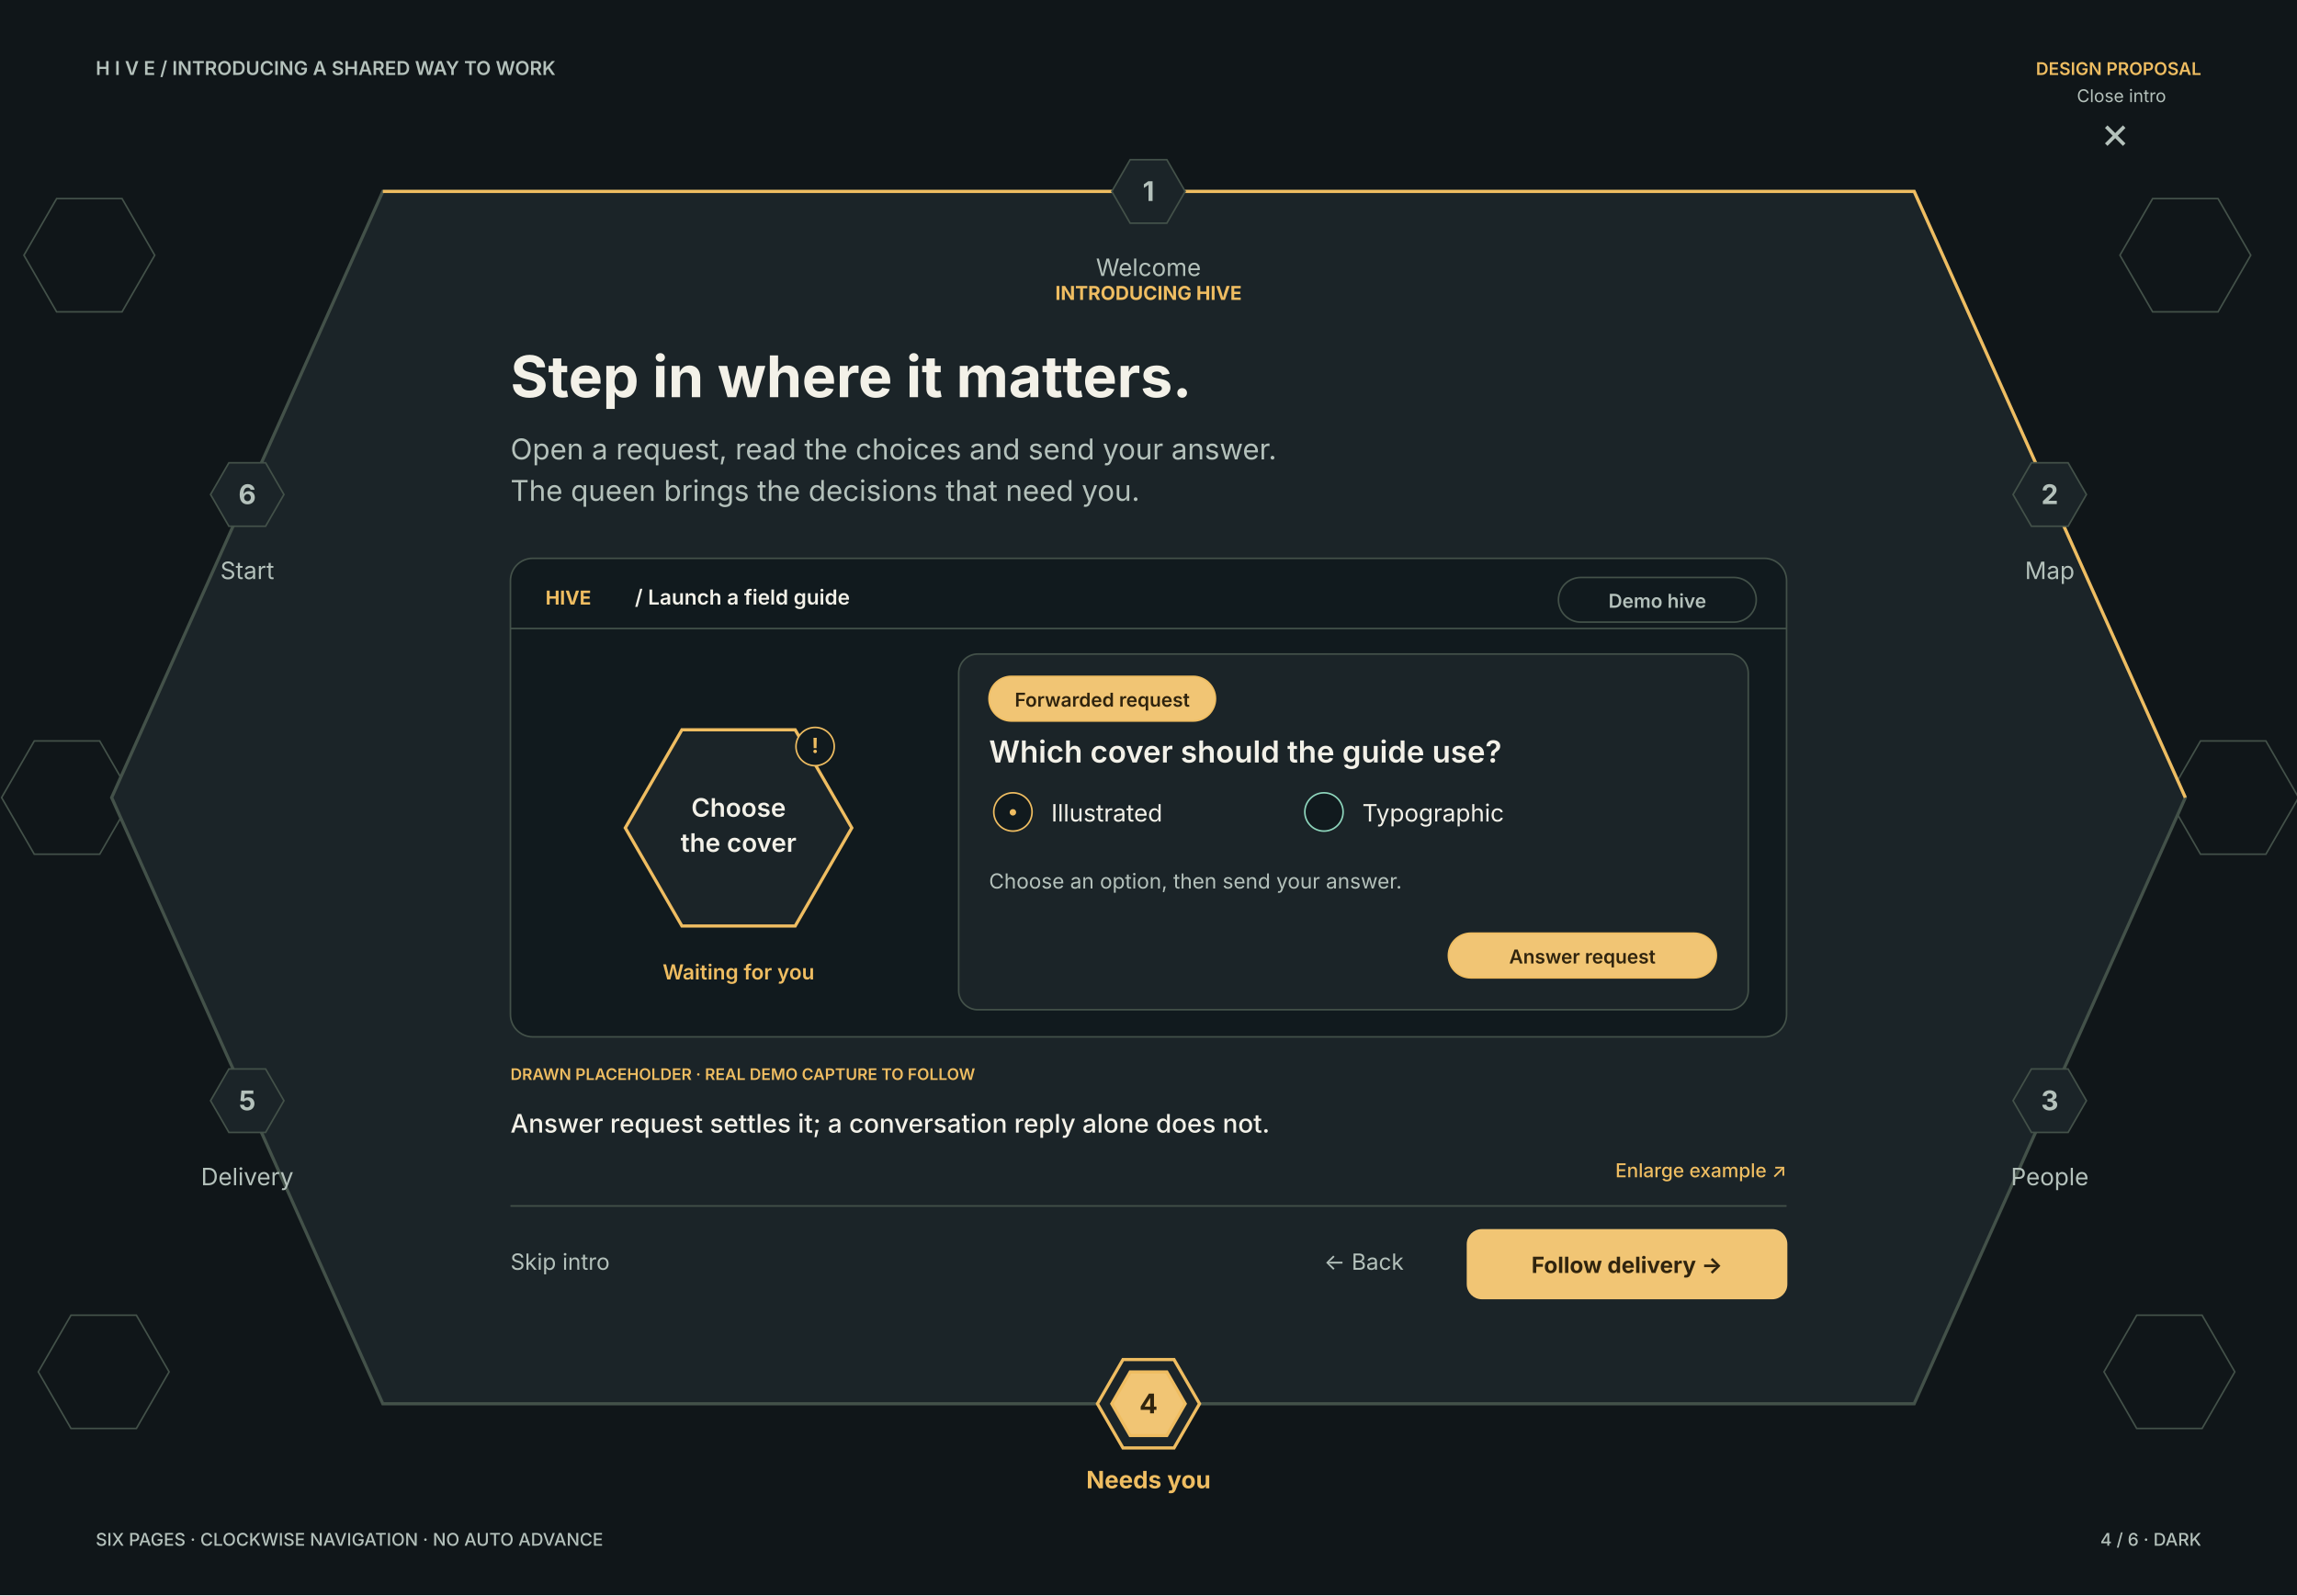
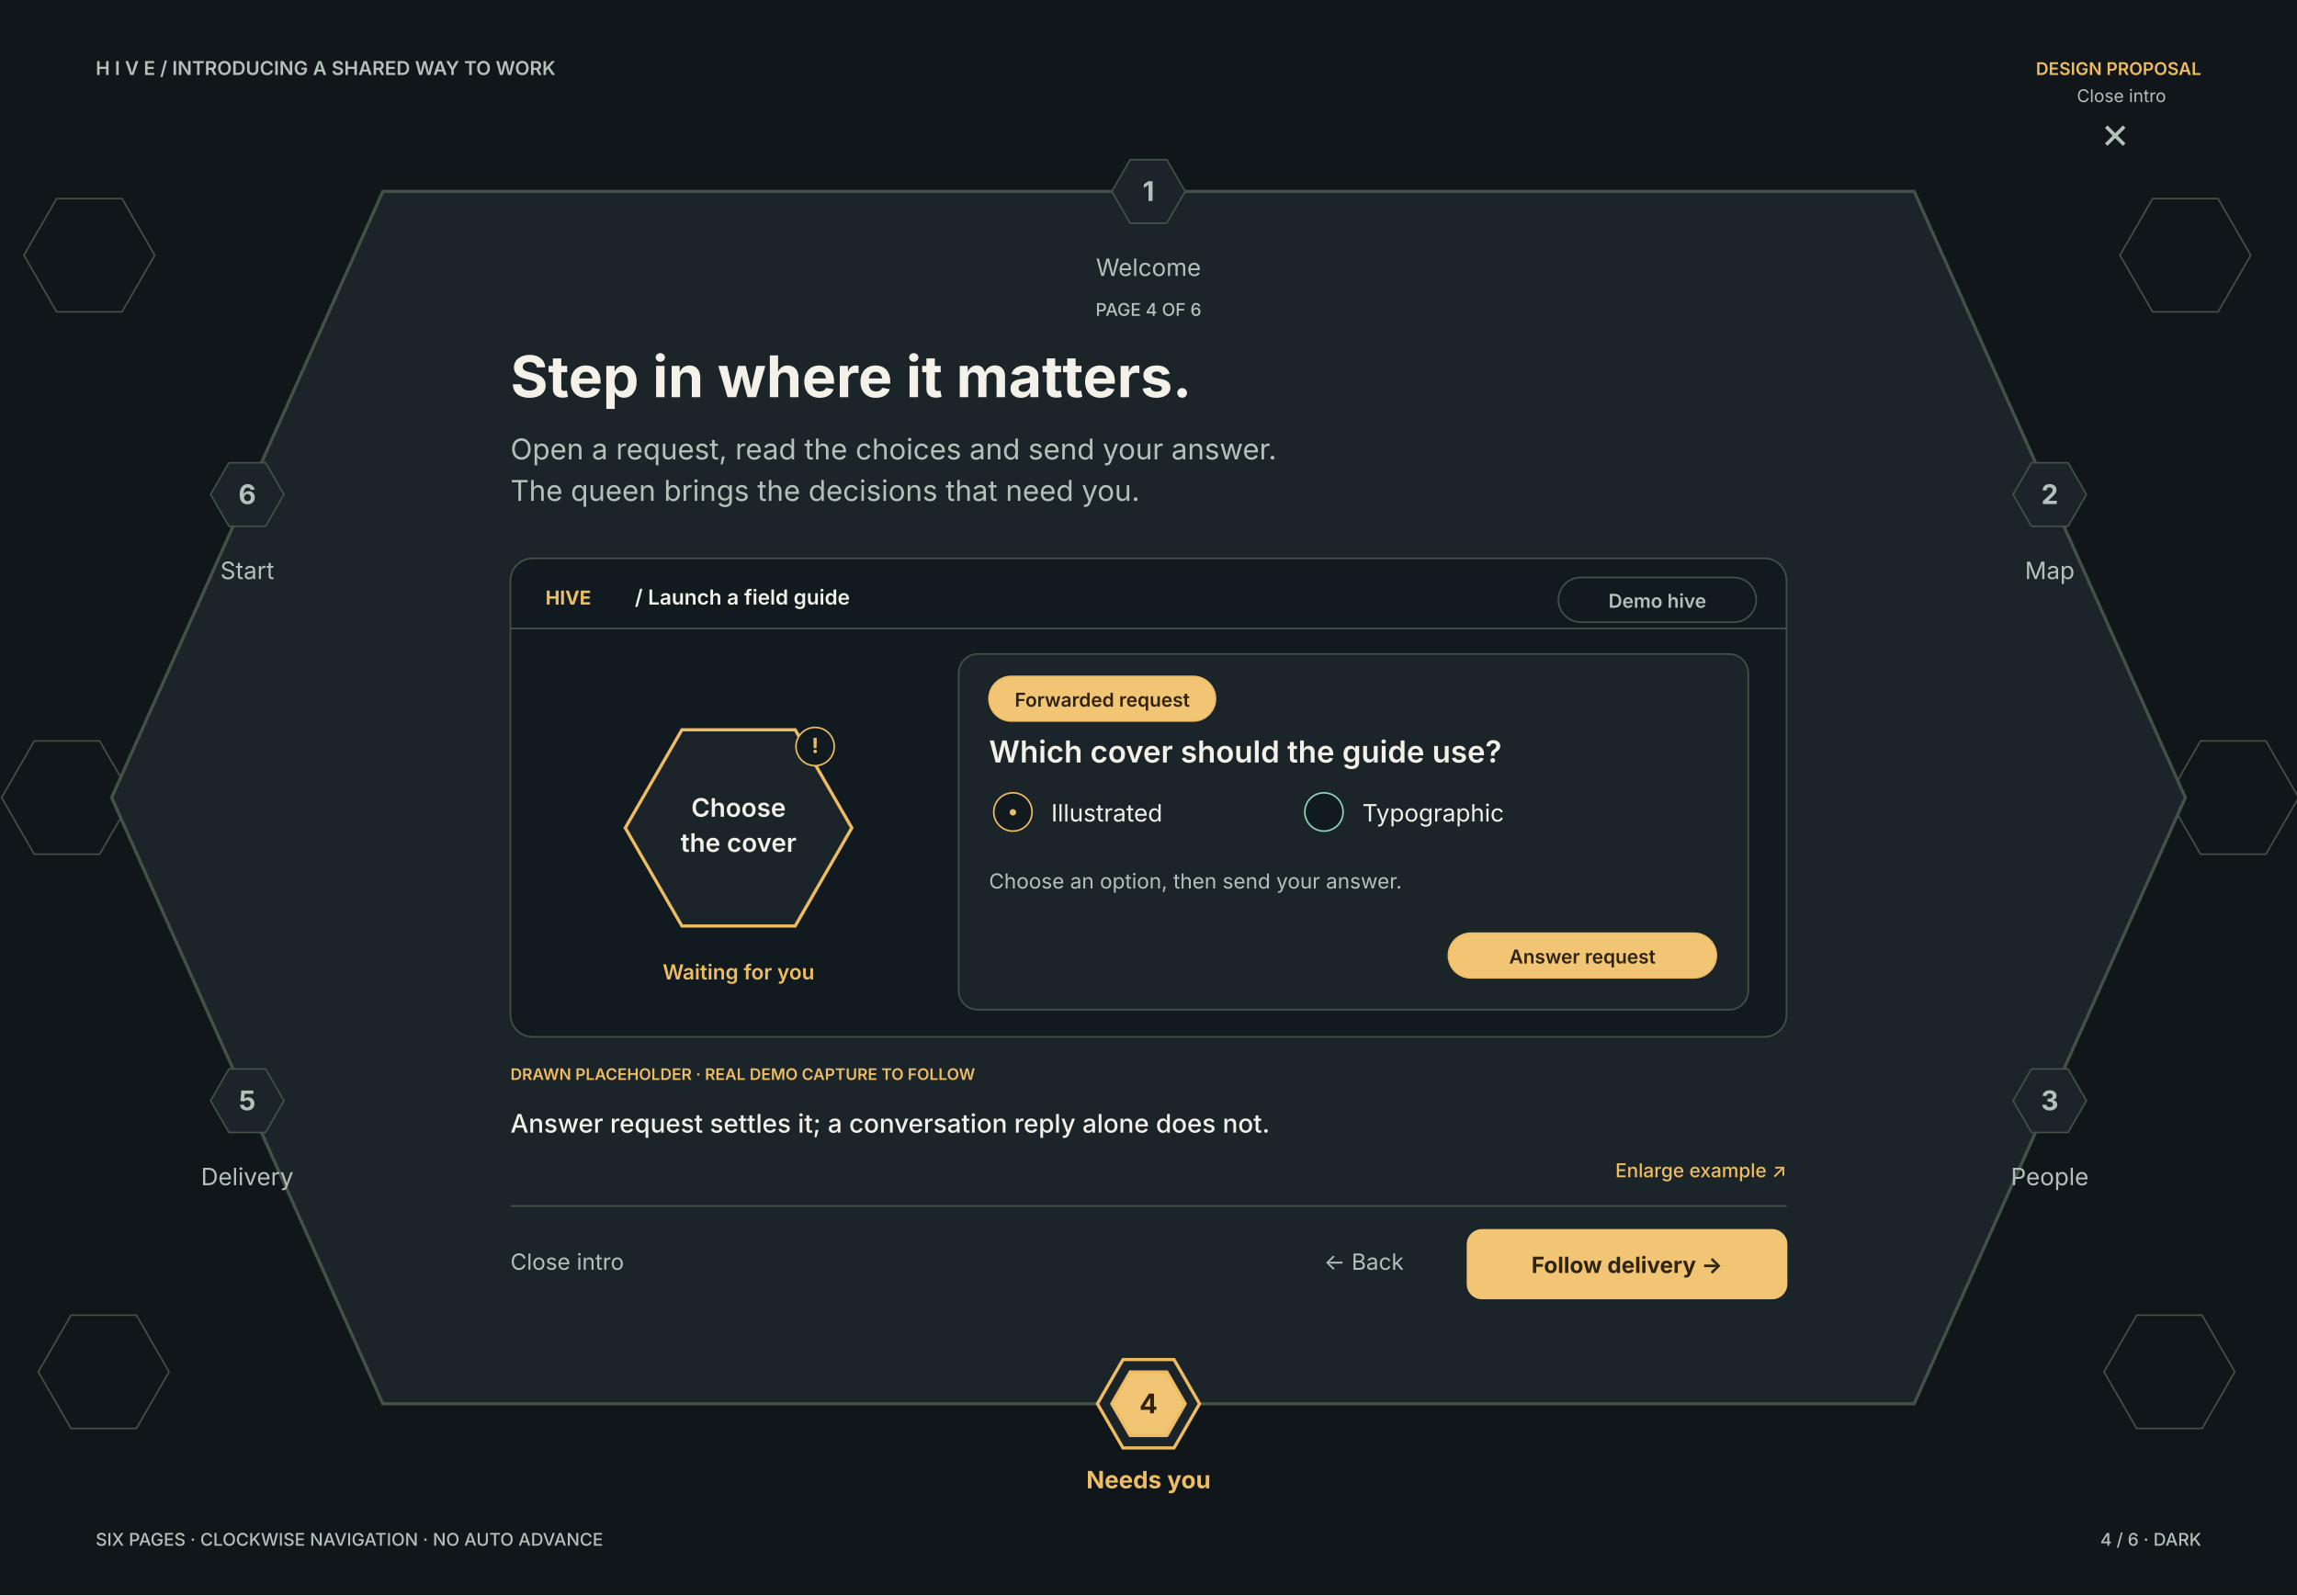
<svg xmlns="http://www.w3.org/2000/svg" width="1440" height="1000" viewBox="0 0 1440 1000" role="img" aria-labelledby="title desc">
  <rect width="1440" height="1000" fill="#101619" />
  <polygon points="97.0,160.0 76.5,195.5 35.5,195.5 15.0,160.0 35.5,124.5 76.5,124.5" fill="#101619" stroke="#435149" stroke-width="1" />
  <polygon points="1411.0,160.0 1390.5,195.5 1349.5,195.5 1329.0,160.0 1349.5,124.5 1390.5,124.5" fill="#101619" stroke="#435149" stroke-width="1" />
  <polygon points="106.0,860.0 85.5,895.5 44.5,895.5 24.0,860.0 44.5,824.5 85.5,824.5" fill="#101619" stroke="#435149" stroke-width="1" />
  <polygon points="1401.0,860.0 1380.5,895.5 1339.5,895.5 1319.0,860.0 1339.5,824.5 1380.5,824.5" fill="#101619" stroke="#435149" stroke-width="1" />
  <polygon points="83.0,500.0 62.5,535.5 21.5,535.5 1.0,500.0 21.5,464.5 62.5,464.5" fill="#101619" stroke="#435149" stroke-width="1" />
  <polygon points="1441.0,500.0 1420.5,535.5 1379.5,535.5 1359.0,500.0 1379.5,464.5 1420.5,464.5" fill="#101619" stroke="#435149" stroke-width="1" />
  <text x="60" y="47" fill="#b4c1bb" font-family="system-ui, -apple-system, sans-serif" font-size="12" font-weight="600" text-anchor="start">H I V E   /   INTRODUCING A SHARED WAY TO WORK</text>
  <text x="1380" y="47" fill="#efbd61" font-family="system-ui, -apple-system, sans-serif" font-size="11" font-weight="600" text-anchor="end">DESIGN PROPOSAL</text>
  <polygon points="240,120 1200,120 1370,500 1200,880 240,880 70,500" fill="#1b2428" stroke="#435149" stroke-width="2" />
-   <path d="M240 120 H1200 L1370 500" fill="none" stroke="#efbd61" stroke-width="2" />
-   <text x="720" y="188" fill="#efbd61" font-family="system-ui, -apple-system, sans-serif" font-size="12" font-weight="700" text-anchor="middle">INTRODUCING HIVE</text>
+   <text x="720" y="198" fill="#b4c1bb" font-family="system-ui, -apple-system, sans-serif" font-size="11" font-weight="500" text-anchor="middle">PAGE 4 OF 6</text>
  <text x="1326" y="93" fill="#b4c1bb" font-family="system-ui, -apple-system, sans-serif" font-size="28" font-weight="400" text-anchor="middle">×</text>
  <text x="1302" y="64" fill="#b4c1bb" font-family="system-ui, -apple-system, sans-serif" font-size="11" font-weight="400" text-anchor="start">Close intro</text>
  <text x="320" y="249" fill="#f3f1e8" font-family="system-ui, -apple-system, sans-serif" font-size="36" font-weight="650" text-anchor="start">Step in where it matters.</text>
  <text x="320" y="288" fill="#b4c1bb" font-family="system-ui, -apple-system, sans-serif" font-size="18" font-weight="400" text-anchor="start">Open a request, read the choices and send your answer.</text>
  <text x="320" y="314" fill="#b4c1bb" font-family="system-ui, -apple-system, sans-serif" font-size="18" font-weight="400" text-anchor="start">The queen brings the decisions that need you.</text>
  <g transform="translate(320 350) scale(1)">
    <rect x="0" y="0" width="800" height="300" rx="14" fill="#111a1e" stroke="#435149" />
    <text x="22" y="29" fill="#efbd61" font-family="system-ui, -apple-system, sans-serif" font-size="12" font-weight="700" text-anchor="start">HIVE</text>
    <text x="78" y="29" fill="#f3f1e8" font-family="system-ui, -apple-system, sans-serif" font-size="13" font-weight="600" text-anchor="start">/  Launch a field guide</text>
    <rect x="657" y="12" width="124" height="28" rx="14" fill="#111a1e" stroke="#435149" />
    <text x="719.0" y="31" fill="#b4c1bb" font-family="system-ui, -apple-system, sans-serif" font-size="12" font-weight="600" text-anchor="middle">Demo hive</text>
    <path d="M0 44 L800 44" stroke="#435149" stroke-width="1" fill="none" />
    <polygon points="214.0,169.0 178.5,230.5 107.5,230.5 72.0,169.0 107.5,107.5 178.5,107.5" fill="#1b2428" stroke="#efbd61" stroke-width="2" />
    <text x="143" y="162" fill="#f3f1e8" font-family="system-ui, -apple-system, sans-serif" font-size="16" font-weight="600" text-anchor="middle">Choose</text>
    <text x="143" y="184" fill="#f3f1e8" font-family="system-ui, -apple-system, sans-serif" font-size="16" font-weight="600" text-anchor="middle">the cover</text>
    <circle cx="191" cy="118" r="12" fill="#111a1e" stroke="#efbd61" />
    <text x="191" y="122" fill="#efbd61" font-family="system-ui, -apple-system, sans-serif" font-size="13" font-weight="700" text-anchor="middle">! </text>
    <text x="143" y="264" fill="#efbd61" font-family="system-ui, -apple-system, sans-serif" font-size="13" font-weight="600" text-anchor="middle">Waiting for you</text>
    <rect x="281" y="60" width="495" height="223" rx="12" fill="#1b2428" stroke="#435149" />
    <rect x="300" y="74" width="142" height="28" rx="14" fill="#f1c574" stroke="#efbd61" />
    <text x="371.0" y="93" fill="#30240e" font-family="system-ui, -apple-system, sans-serif" font-size="12" font-weight="600" text-anchor="middle">Forwarded request</text>
    <text x="300" y="128" fill="#f3f1e8" font-family="system-ui, -apple-system, sans-serif" font-size="19" font-weight="600" text-anchor="start">Which cover should the guide use?</text>
    <circle cx="315" cy="159" r="12" fill="#111a1e" stroke="#efbd61" />
    <text x="315" y="163" fill="#efbd61" font-family="system-ui, -apple-system, sans-serif" font-size="13" font-weight="700" text-anchor="middle">•</text>
    <text x="339" y="165" fill="#f3f1e8" font-family="system-ui, -apple-system, sans-serif" font-size="15" font-weight="400" text-anchor="start">Illustrated</text>
    <circle cx="510" cy="159" r="12" fill="#111a1e" stroke="#8dd4bb" />
    <text x="510" y="163" fill="#8dd4bb" font-family="system-ui, -apple-system, sans-serif" font-size="13" font-weight="700" text-anchor="middle" />
    <text x="534" y="165" fill="#f3f1e8" font-family="system-ui, -apple-system, sans-serif" font-size="15" font-weight="400" text-anchor="start">Typographic</text>
    <text x="300" y="207" fill="#b4c1bb" font-family="system-ui, -apple-system, sans-serif" font-size="13" font-weight="400" text-anchor="start">Choose an option, then send your answer.</text>
    <rect x="588" y="235" width="168" height="28" rx="14" fill="#f1c574" stroke="#efbd61" />
    <text x="672.0" y="254" fill="#30240e" font-family="system-ui, -apple-system, sans-serif" font-size="12" font-weight="600" text-anchor="middle">Answer request</text>
  </g>
  <text x="320" y="677" fill="#efbd61" font-family="system-ui, -apple-system, sans-serif" font-size="10" font-weight="600" text-anchor="start">DRAWN PLACEHOLDER  ·  REAL DEMO CAPTURE TO FOLLOW</text>
  <text x="320" y="710" fill="#f3f1e8" font-family="system-ui, -apple-system, sans-serif" font-size="16" font-weight="500" text-anchor="start">Answer request settles it; a conversation reply alone does not.</text>
  <text x="1120" y="738" fill="#efbd61" font-family="system-ui, -apple-system, sans-serif" font-size="12" font-weight="500" text-anchor="end">Enlarge example ↗</text>
  <path d="M320 756 L1120 756" stroke="#435149" stroke-width="1" fill="none" />
-   <text x="320" y="796" fill="#b4c1bb" font-family="system-ui, -apple-system, sans-serif" font-size="14" font-weight="400" text-anchor="start">Skip intro</text>
+   <text x="320" y="796" fill="#b4c1bb" font-family="system-ui, -apple-system, sans-serif" font-size="14" font-weight="400" text-anchor="start">Close intro</text>
  <text x="830" y="796" fill="#b4c1bb" font-family="system-ui, -apple-system, sans-serif" font-size="14" font-weight="400" text-anchor="start">← Back</text>
  <rect x="920" y="771" width="200" height="43" rx="9" fill="#f1c574" stroke="#f1c574" />
  <text x="1020" y="798" fill="#30240e" font-family="system-ui, -apple-system, sans-serif" font-size="14" font-weight="650" text-anchor="middle">Follow delivery →</text>
  <polygon points="743.0,120.0 731.5,139.9 708.5,139.9 697.0,120.0 708.5,100.1 731.5,100.1" fill="#1b2428" stroke="#435149" stroke-width="1" />
  <text x="720" y="126" fill="#b4c1bb" font-family="system-ui, -apple-system, sans-serif" font-size="17" font-weight="700" text-anchor="middle">1</text>
  <text x="720" y="173" fill="#b4c1bb" font-family="system-ui, -apple-system, sans-serif" font-size="15" font-weight="400" text-anchor="middle">Welcome</text>
  <polygon points="1308.0,310.0 1296.5,329.9 1273.5,329.9 1262.0,310.0 1273.5,290.1 1296.5,290.1" fill="#1b2428" stroke="#435149" stroke-width="1" />
  <text x="1285" y="316" fill="#b4c1bb" font-family="system-ui, -apple-system, sans-serif" font-size="17" font-weight="700" text-anchor="middle">2</text>
  <text x="1285" y="363" fill="#b4c1bb" font-family="system-ui, -apple-system, sans-serif" font-size="15" font-weight="400" text-anchor="middle">Map</text>
  <polygon points="1308.0,690.0 1296.5,709.9 1273.5,709.9 1262.0,690.0 1273.5,670.1 1296.5,670.1" fill="#1b2428" stroke="#435149" stroke-width="1" />
  <text x="1285" y="696" fill="#b4c1bb" font-family="system-ui, -apple-system, sans-serif" font-size="17" font-weight="700" text-anchor="middle">3</text>
  <text x="1285" y="743" fill="#b4c1bb" font-family="system-ui, -apple-system, sans-serif" font-size="15" font-weight="400" text-anchor="middle">People</text>
  <polygon points="752.0,880.0 736.0,907.7 704.0,907.7 688.0,880.0 704.0,852.3 736.0,852.3" fill="#1b2428" stroke="#efbd61" stroke-width="2" />
  <polygon points="743.0,880.0 731.5,899.9 708.5,899.9 697.0,880.0 708.5,860.1 731.5,860.1" fill="#f1c574" stroke="#efbd61" stroke-width="2" />
  <text x="720" y="886" fill="#30240e" font-family="system-ui, -apple-system, sans-serif" font-size="17" font-weight="700" text-anchor="middle">4</text>
  <text x="720" y="933" fill="#efbd61" font-family="system-ui, -apple-system, sans-serif" font-size="15" font-weight="650" text-anchor="middle">Needs you</text>
  <polygon points="178.0,690.0 166.5,709.9 143.5,709.9 132.0,690.0 143.5,670.1 166.5,670.1" fill="#1b2428" stroke="#435149" stroke-width="1" />
  <text x="155" y="696" fill="#b4c1bb" font-family="system-ui, -apple-system, sans-serif" font-size="17" font-weight="700" text-anchor="middle">5</text>
  <text x="155" y="743" fill="#b4c1bb" font-family="system-ui, -apple-system, sans-serif" font-size="15" font-weight="400" text-anchor="middle">Delivery</text>
  <polygon points="178.0,310.0 166.5,329.9 143.5,329.9 132.0,310.0 143.5,290.1 166.5,290.1" fill="#1b2428" stroke="#435149" stroke-width="1" />
  <text x="155" y="316" fill="#b4c1bb" font-family="system-ui, -apple-system, sans-serif" font-size="17" font-weight="700" text-anchor="middle">6</text>
  <text x="155" y="363" fill="#b4c1bb" font-family="system-ui, -apple-system, sans-serif" font-size="15" font-weight="400" text-anchor="middle">Start</text>
  <text x="60" y="969" fill="#b4c1bb" font-family="system-ui, -apple-system, sans-serif" font-size="11" font-weight="500" text-anchor="start">SIX PAGES · CLOCKWISE NAVIGATION · NO AUTO ADVANCE</text>
  <text x="1380" y="969" fill="#b4c1bb" font-family="system-ui, -apple-system, sans-serif" font-size="11" font-weight="500" text-anchor="end">4 / 6   ·   DARK</text>
</svg>
